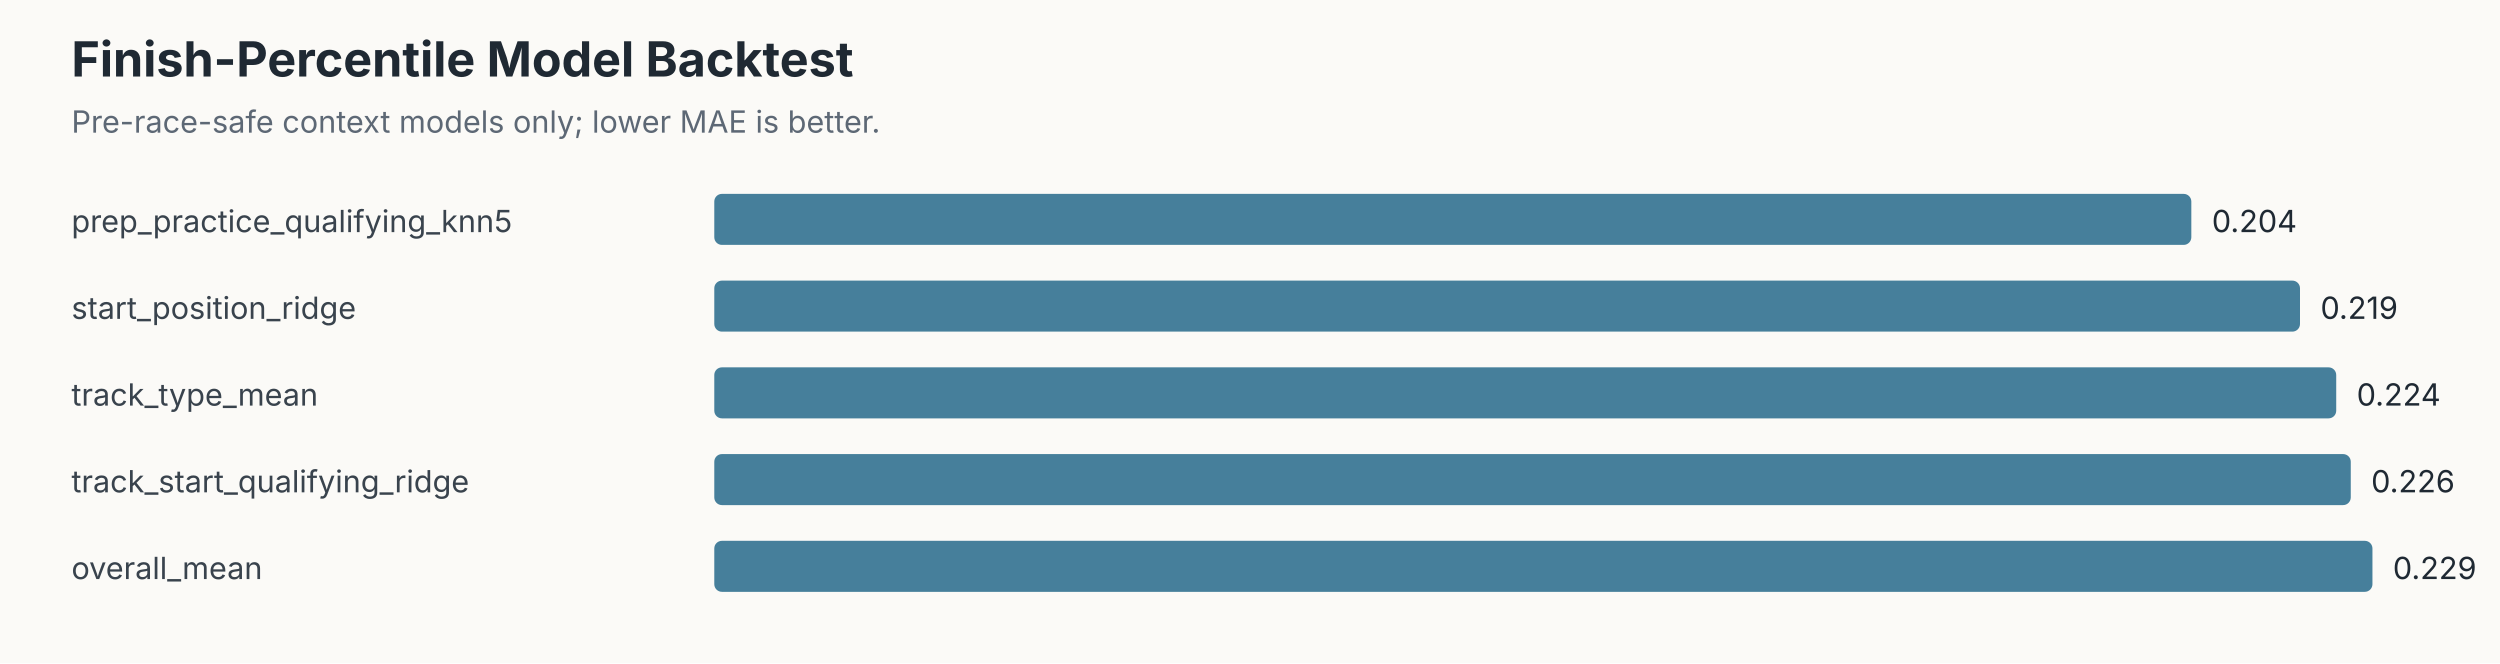
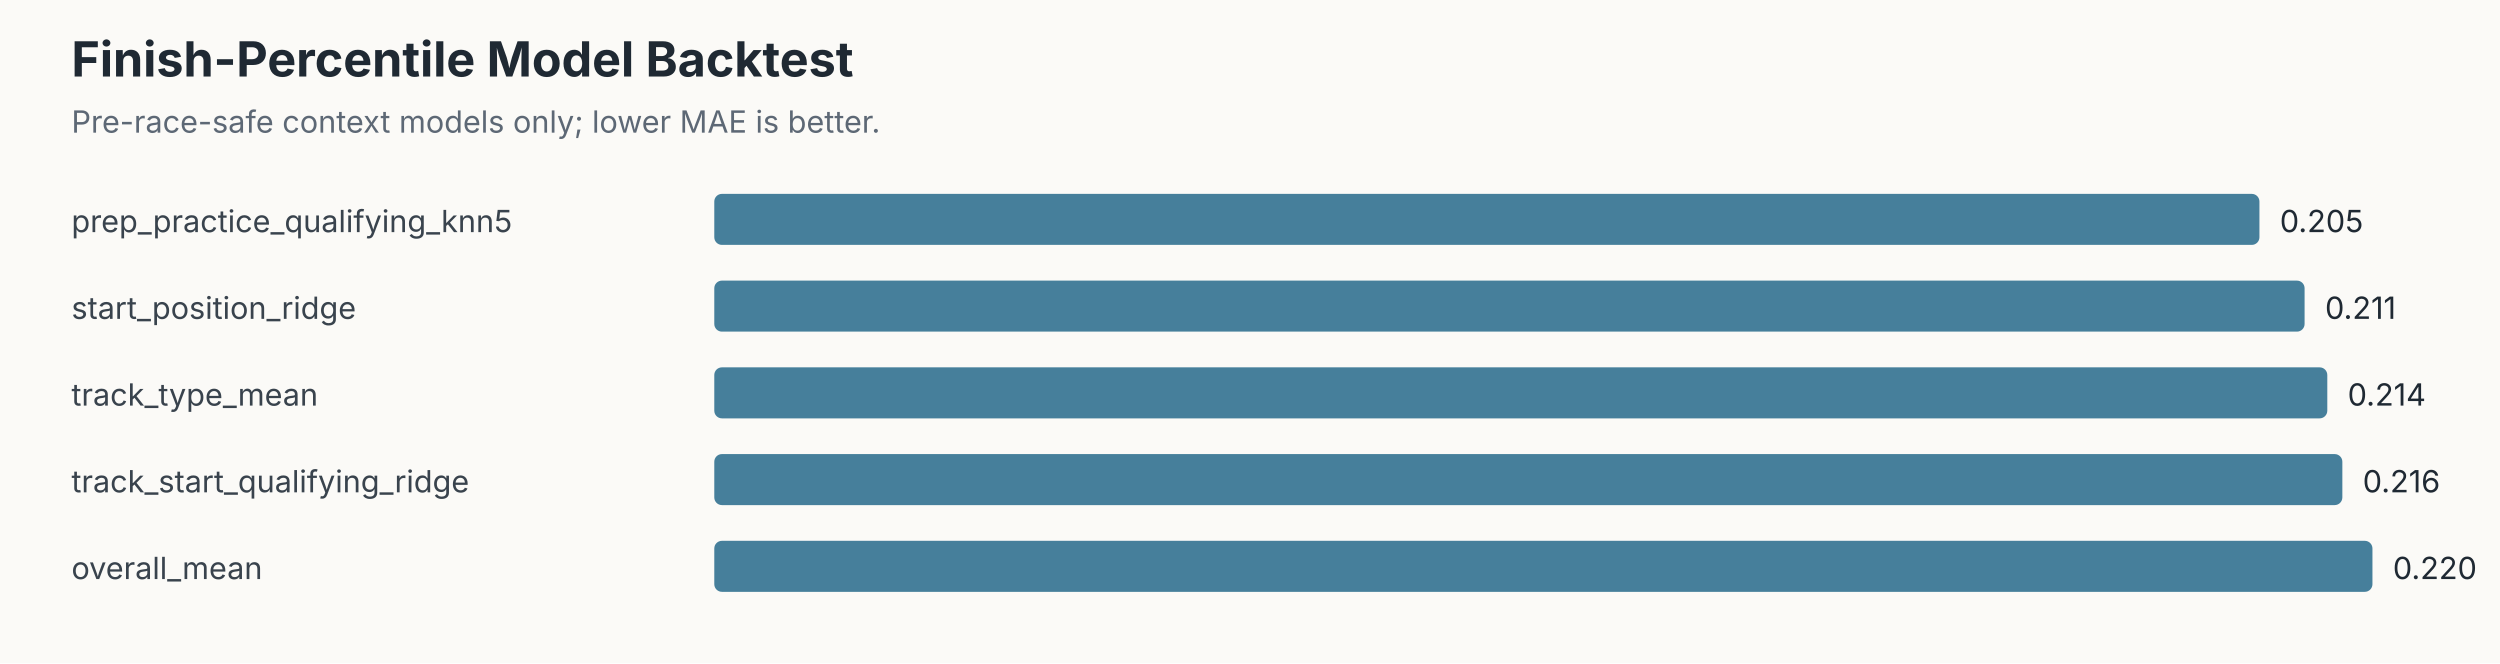
<svg xmlns="http://www.w3.org/2000/svg" width="980" height="260" viewBox="0 0 980 260">
  <rect width="100%" height="100%" fill="#fbfaf7" />
  <text x="28" y="30" font-family="Inter, Arial" font-size="19" font-weight="700" fill="#1f2933">Finish-Percentile Model Backtest</text>
  <text x="28" y="52" font-family="Inter, Arial" font-size="12" fill="#5d6875">Pre-race-safe context models only; lower MAE is better.</text>
  <text x="28" y="91" font-family="Inter, Arial" font-size="12" fill="#39434d">prep_practice_qualifying_knn5</text>
-   <rect x="280" y="76" width="579.0" height="20" rx="3" fill="#2d6f8f" opacity="0.88" />
-   <text x="867.039" y="91" font-family="Inter, Arial" font-size="12" fill="#1f2933">0.204</text>
+   <rect x="280" y="76" width="605.7" height="20" rx="3" fill="#2d6f8f" opacity="0.88" />
+   <text x="893.682" y="91" font-family="Inter, Arial" font-size="12" fill="#1f2933">0.205</text>
  <text x="28" y="125" font-family="Inter, Arial" font-size="12" fill="#39434d">start_position_ridge</text>
-   <rect x="280" y="110" width="621.6" height="20" rx="3" fill="#2d6f8f" opacity="0.88" />
-   <text x="909.616" y="125" font-family="Inter, Arial" font-size="12" fill="#1f2933">0.219</text>
+   <rect x="280" y="110" width="623.4" height="20" rx="3" fill="#2d6f8f" opacity="0.88" />
+   <text x="911.409" y="125" font-family="Inter, Arial" font-size="12" fill="#1f2933">0.211</text>
  <text x="28" y="159" font-family="Inter, Arial" font-size="12" fill="#39434d">track_type_mean</text>
-   <rect x="280" y="144" width="635.8" height="20" rx="3" fill="#2d6f8f" opacity="0.88" />
-   <text x="923.808" y="159" font-family="Inter, Arial" font-size="12" fill="#1f2933">0.224</text>
+   <rect x="280" y="144" width="632.3" height="20" rx="3" fill="#2d6f8f" opacity="0.88" />
+   <text x="920.273" y="159" font-family="Inter, Arial" font-size="12" fill="#1f2933">0.214</text>
  <text x="28" y="193" font-family="Inter, Arial" font-size="12" fill="#39434d">track_start_qualifying_ridge</text>
-   <rect x="280" y="178" width="641.5" height="20" rx="3" fill="#2d6f8f" opacity="0.88" />
-   <text x="929.485" y="193" font-family="Inter, Arial" font-size="12" fill="#1f2933">0.226</text>
+   <rect x="280" y="178" width="638.2" height="20" rx="3" fill="#2d6f8f" opacity="0.88" />
+   <text x="926.182" y="193" font-family="Inter, Arial" font-size="12" fill="#1f2933">0.216</text>
  <text x="28" y="227" font-family="Inter, Arial" font-size="12" fill="#39434d">overall_mean</text>
  <rect x="280" y="212" width="650.0" height="20" rx="3" fill="#2d6f8f" opacity="0.88" />
-   <text x="938.0" y="227" font-family="Inter, Arial" font-size="12" fill="#1f2933">0.229</text>
+   <text x="938.0" y="227" font-family="Inter, Arial" font-size="12" fill="#1f2933">0.220</text>
</svg>
